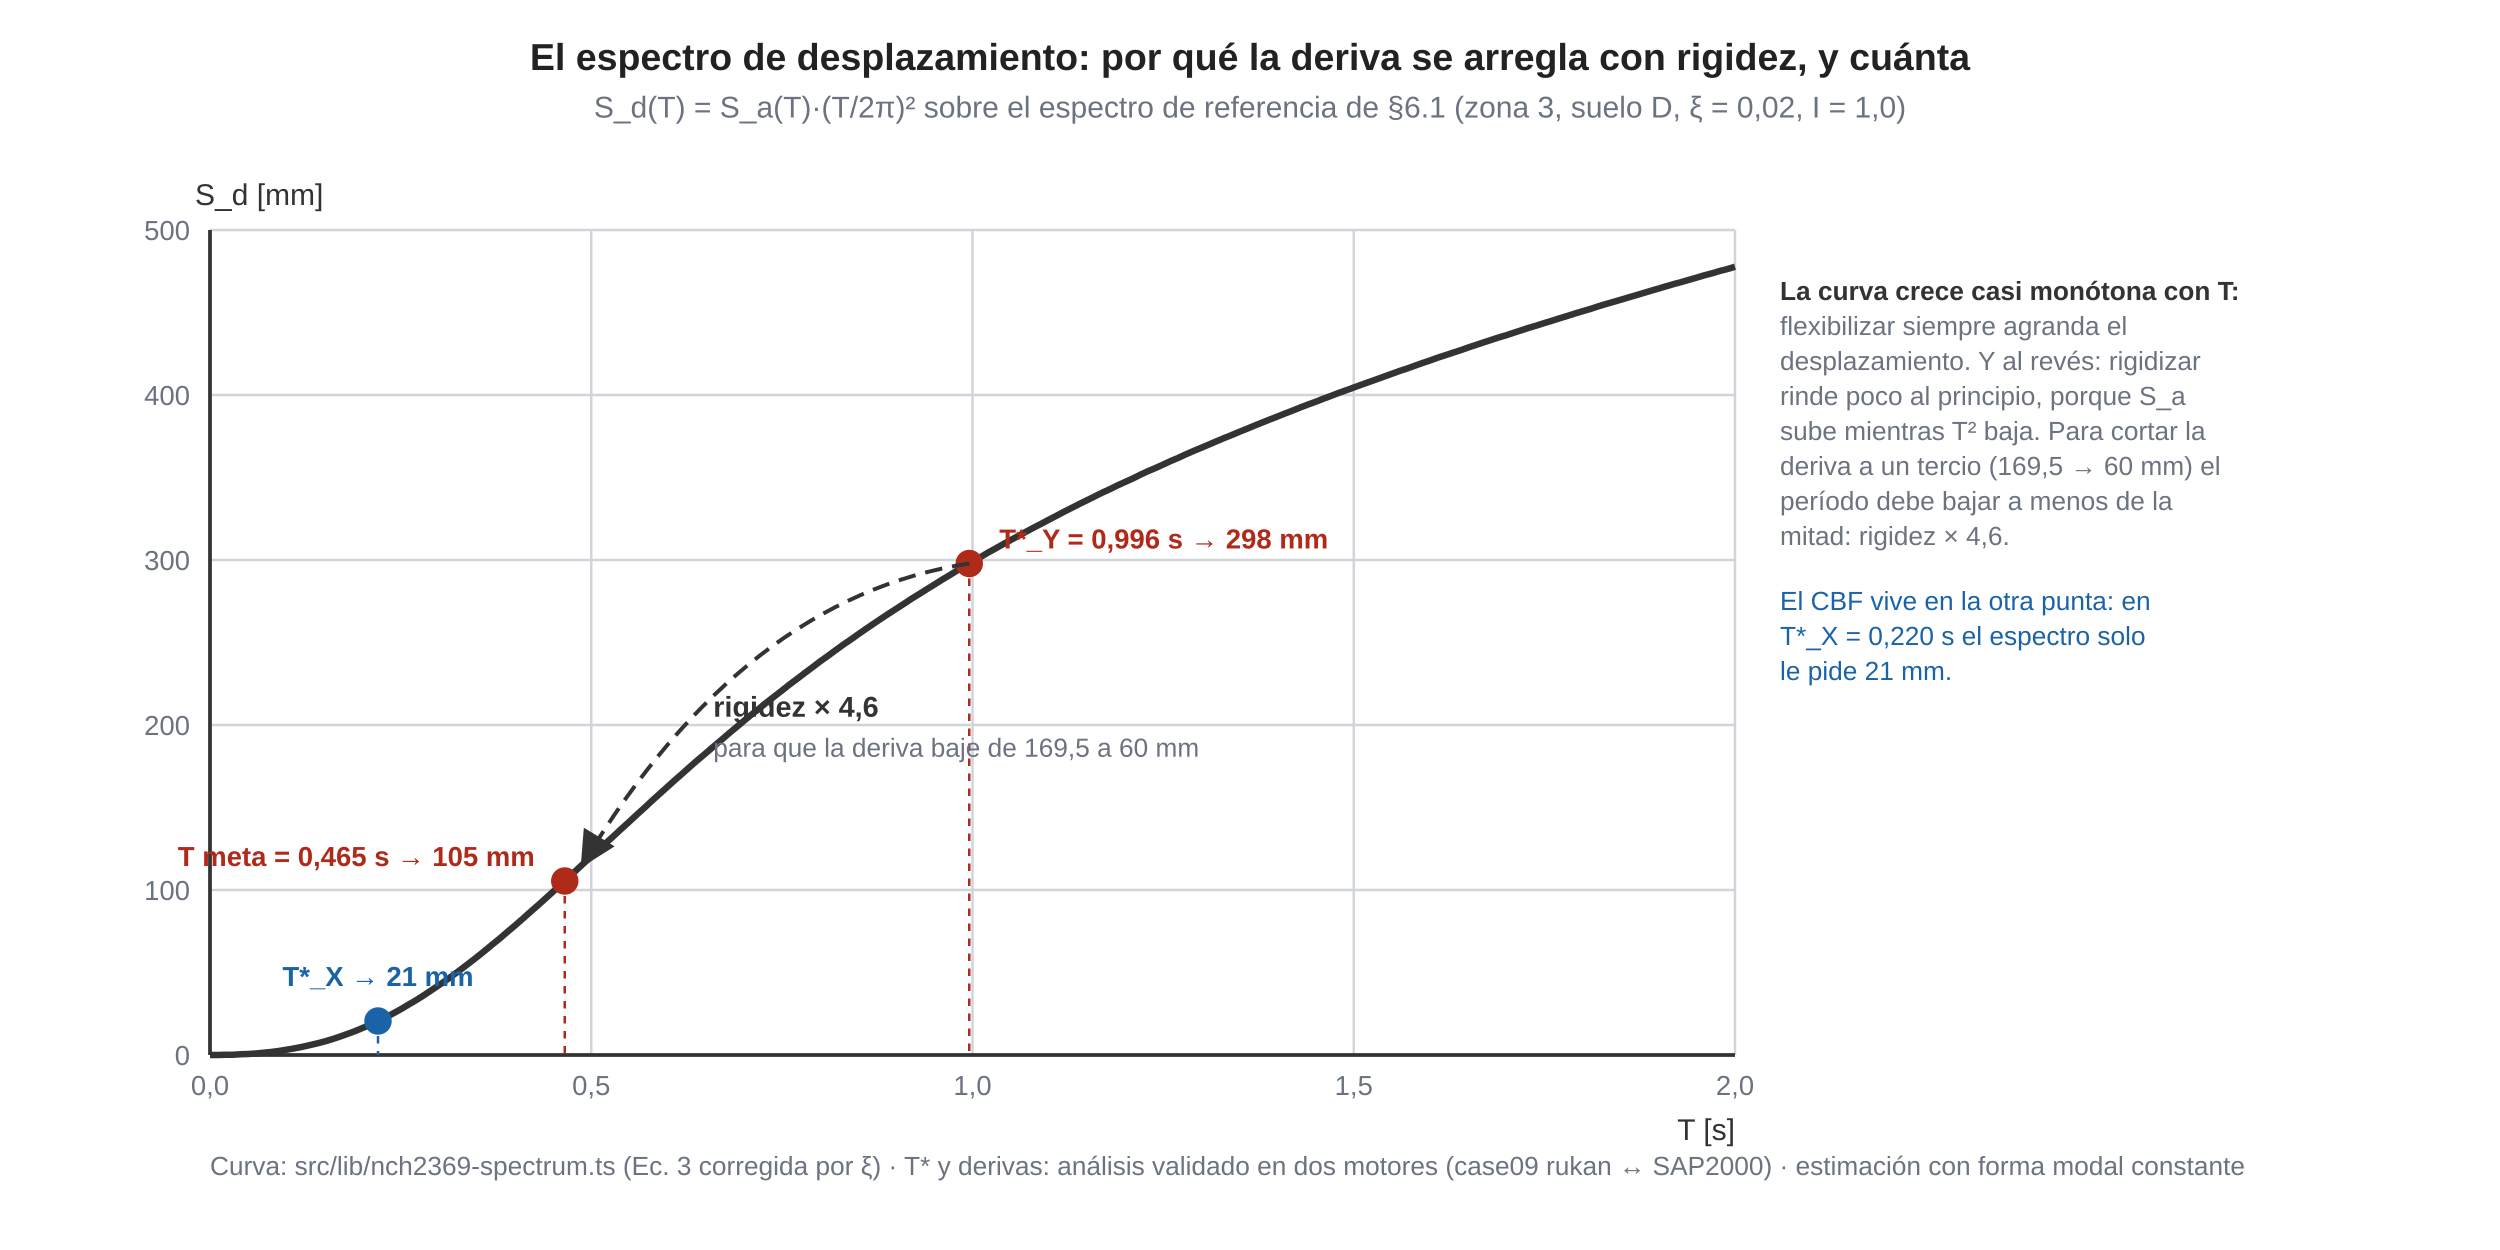
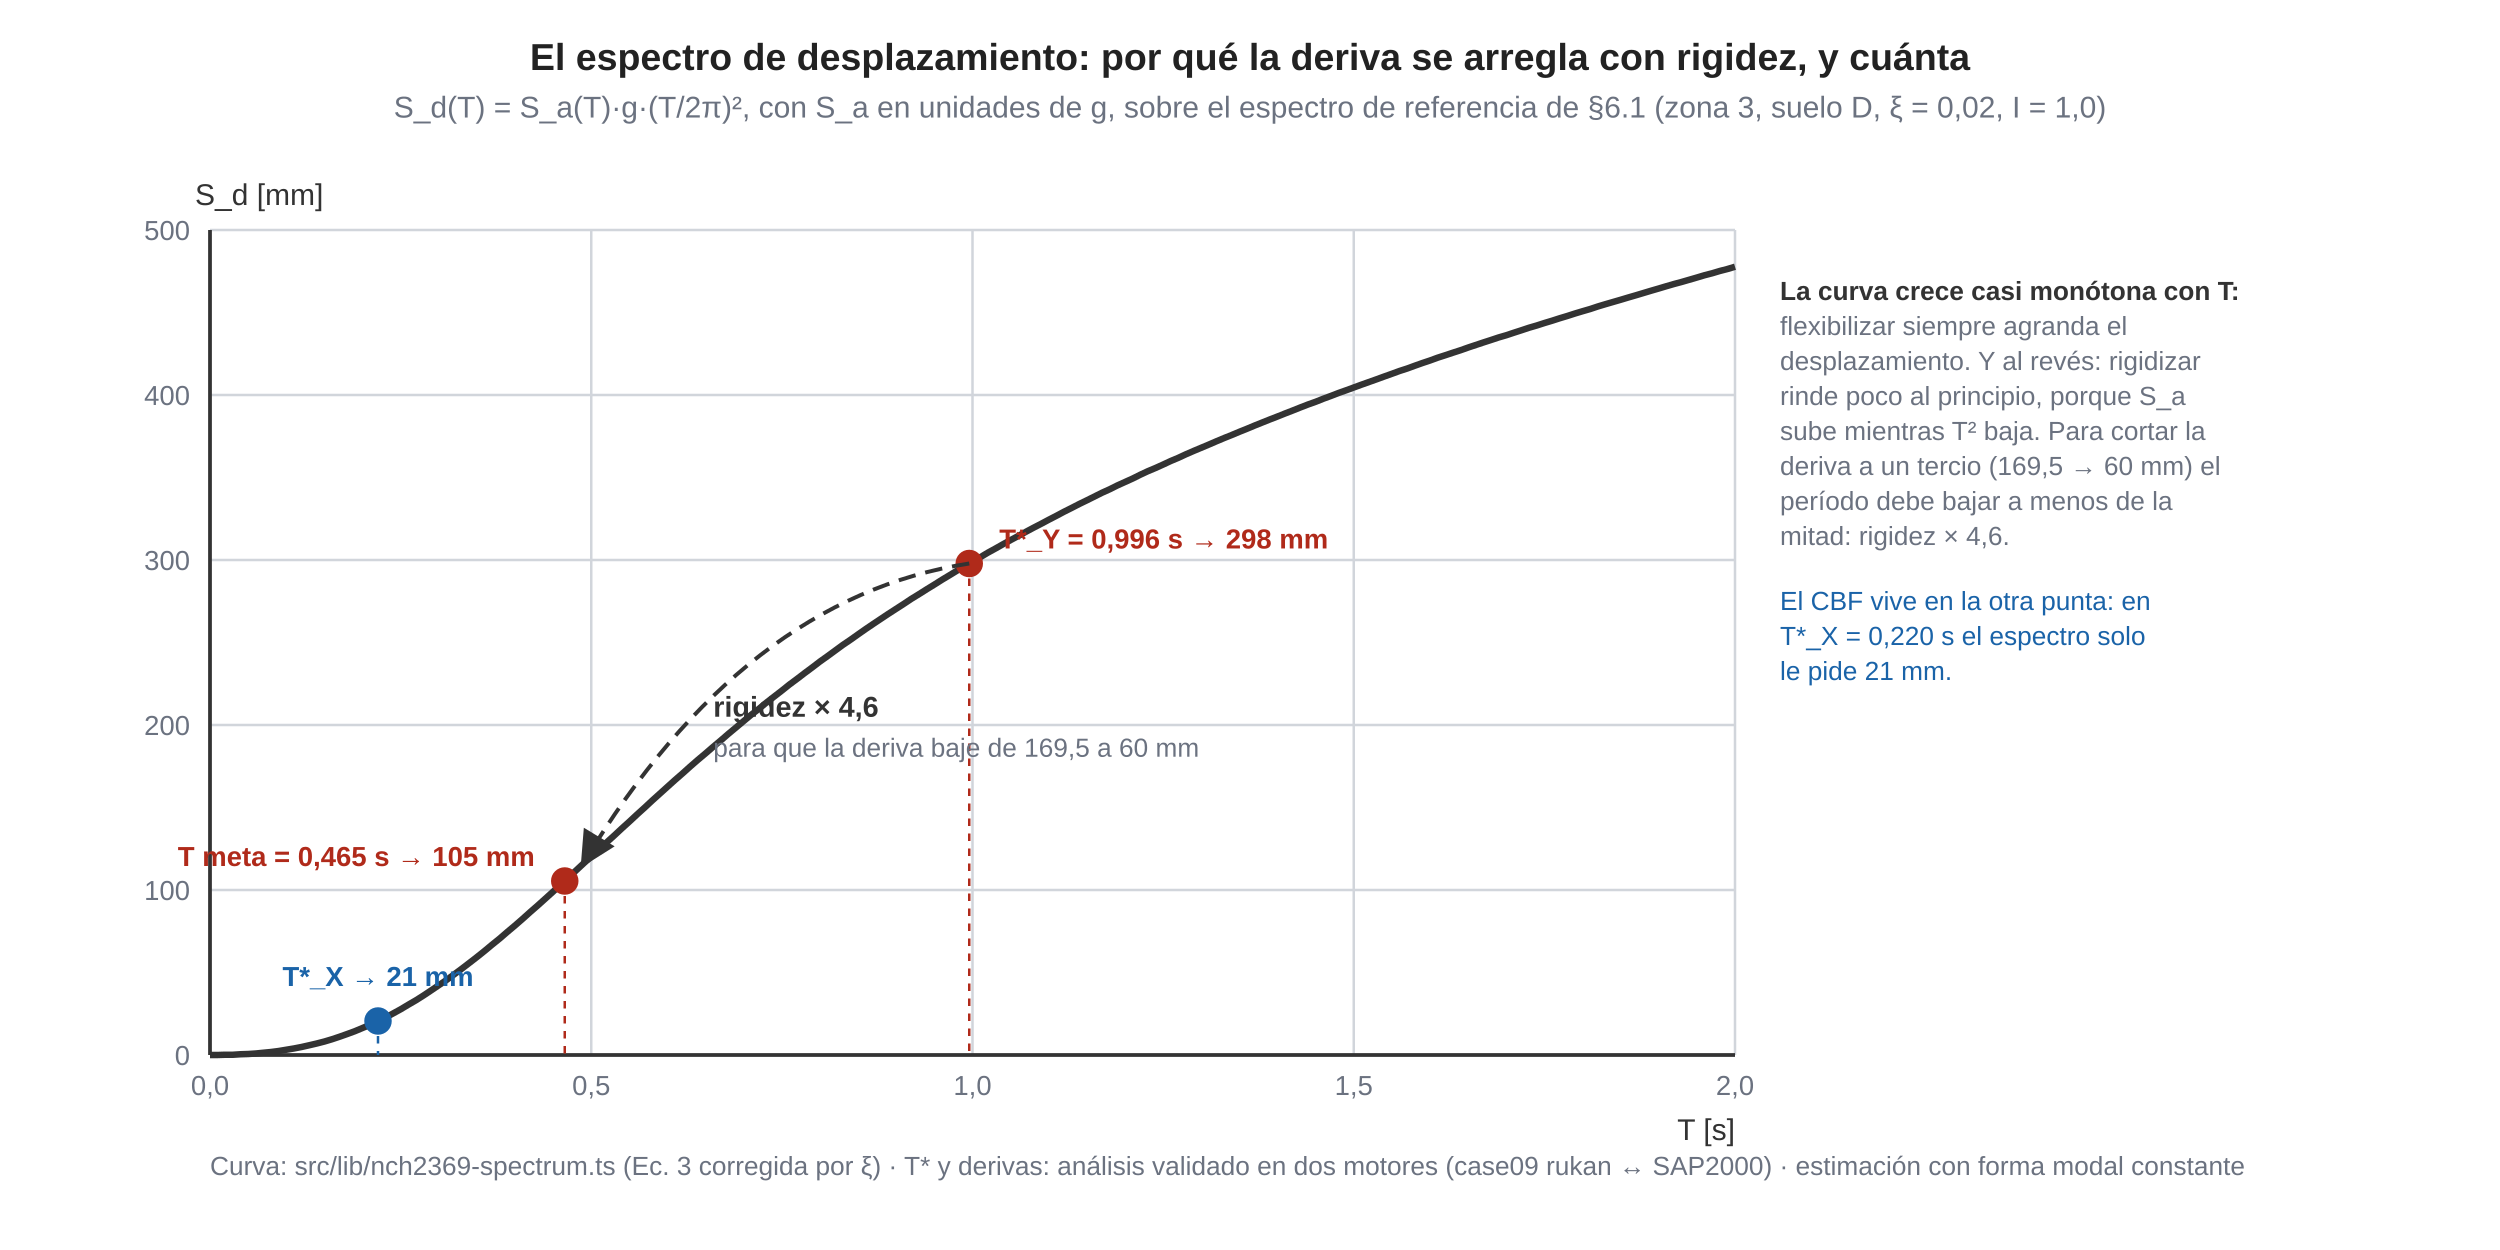
<svg xmlns="http://www.w3.org/2000/svg" viewBox="0 0 1000 500" font-family="Segoe UI, Arial, sans-serif">
  <defs>
    <marker id="pta" markerWidth="9" markerHeight="9" refX="7" refY="4.5" orient="auto">
      <path d="M0,0 L9,4.5 L0,9 z" fill="#333" />
    </marker>
  </defs>
  <rect width="1000" height="500" fill="#ffffff" />
  <text x="500" y="28" font-size="15" text-anchor="middle" fill="#222" font-weight="bold">El espectro de desplazamiento: por qué la deriva se arregla con rigidez, y cuánta</text>
-   <text x="500" y="47" font-size="12" text-anchor="middle" fill="#6b7280">S_d(T) = S_a(T)·(T/2π)² sobre el espectro de referencia de §6.1 (zona 3, suelo D, ξ = 0,02, I = 1,0)</text>
+   <text x="500" y="47" font-size="12" text-anchor="middle" fill="#6b7280">S_d(T) = S_a(T)·g·(T/2π)², con S_a en unidades de g, sobre el espectro de referencia de §6.1 (zona 3, suelo D, ξ = 0,02, I = 1,0)</text>
  <line x1="84.0" y1="92" x2="84.0" y2="422" stroke="#d1d5db" stroke-width="1" />
  <text x="84.0" y="438" font-size="11" fill="#6b7280" text-anchor="middle">0,0</text>
  <line x1="236.5" y1="92" x2="236.5" y2="422" stroke="#d1d5db" stroke-width="1" />
  <text x="236.5" y="438" font-size="11" fill="#6b7280" text-anchor="middle">0,5</text>
  <line x1="389.0" y1="92" x2="389.0" y2="422" stroke="#d1d5db" stroke-width="1" />
  <text x="389.0" y="438" font-size="11" fill="#6b7280" text-anchor="middle">1,0</text>
  <line x1="541.5" y1="92" x2="541.5" y2="422" stroke="#d1d5db" stroke-width="1" />
  <text x="541.5" y="438" font-size="11" fill="#6b7280" text-anchor="middle">1,5</text>
  <line x1="694.0" y1="92" x2="694.0" y2="422" stroke="#d1d5db" stroke-width="1" />
  <text x="694.0" y="438" font-size="11" fill="#6b7280" text-anchor="middle">2,0</text>
  <line x1="84" y1="422.0" x2="694" y2="422.0" stroke="#d1d5db" stroke-width="1" />
  <text x="76" y="426.0" font-size="11" fill="#6b7280" text-anchor="end">0</text>
  <line x1="84" y1="356.0" x2="694" y2="356.0" stroke="#d1d5db" stroke-width="1" />
  <text x="76" y="360.0" font-size="11" fill="#6b7280" text-anchor="end">100</text>
  <line x1="84" y1="290.0" x2="694" y2="290.0" stroke="#d1d5db" stroke-width="1" />
  <text x="76" y="294.0" font-size="11" fill="#6b7280" text-anchor="end">200</text>
  <line x1="84" y1="224.0" x2="694" y2="224.0" stroke="#d1d5db" stroke-width="1" />
  <text x="76" y="228.0" font-size="11" fill="#6b7280" text-anchor="end">300</text>
  <line x1="84" y1="158.0" x2="694" y2="158.0" stroke="#d1d5db" stroke-width="1" />
  <text x="76" y="162.0" font-size="11" fill="#6b7280" text-anchor="end">400</text>
  <line x1="84" y1="92.0" x2="694" y2="92.0" stroke="#d1d5db" stroke-width="1" />
  <text x="76" y="96.0" font-size="11" fill="#6b7280" text-anchor="end">500</text>
  <line x1="84" y1="422" x2="694" y2="422" stroke="#333" stroke-width="1.5" />
  <line x1="84" y1="92" x2="84" y2="422" stroke="#333" stroke-width="1.5" />
  <text x="694" y="456" font-size="12" fill="#333" text-anchor="end">T [s]</text>
  <text x="78" y="82" font-size="12" fill="#333">S_d [mm]</text>
  <polyline points="84.0,422.0 87.0,422.0 90.1,421.9 93.2,421.9 96.2,421.7 99.3,421.6 102.3,421.4 105.3,421.1 108.4,420.8 111.5,420.4 114.5,419.9 117.5,419.4 120.6,418.8 123.7,418.1 126.7,417.4 129.8,416.6 132.8,415.7 135.8,414.7 138.9,413.6 141.9,412.5 145.0,411.2 148.1,409.9 151.1,408.5 154.2,407.0 157.2,405.4 160.3,403.7 163.3,401.9 166.4,400.1 169.4,398.2 172.4,396.2 175.5,394.1 178.6,392.0 181.6,389.8 184.7,387.5 187.7,385.2 190.8,382.8 193.8,380.4 196.8,377.9 199.9,375.4 202.9,372.8 206.0,370.2 209.1,367.5 212.1,364.8 215.2,362.1 218.2,359.4 221.3,356.6 224.3,353.8 227.3,351.1 230.4,348.2 233.4,345.4 236.5,342.6 239.6,339.8 242.6,337.0 245.7,334.2 248.7,331.4 251.8,328.6 254.8,325.8 257.9,323.0 260.9,320.2 263.9,317.5 267.0,314.7 270.0,312.0 273.1,309.3 276.1,306.6 279.2,303.9 282.3,301.3 285.3,298.7 288.4,296.1 291.4,293.5 294.4,291.0 297.5,288.4 300.5,285.9 303.6,283.5 306.6,281.0 309.7,278.6 312.8,276.2 315.8,273.8 318.9,271.5 321.9,269.2 325.0,266.9 328.0,264.6 331.1,262.4 334.1,260.2 337.1,258.0 340.2,255.9 343.3,253.7 346.3,251.6 349.4,249.5 352.4,247.5 355.4,245.5 358.5,243.5 361.6,241.5 364.6,239.5 367.7,237.6 370.7,235.7 373.8,233.8 376.8,231.9 379.8,230.1 382.9,228.2 385.9,226.4 389.0,224.6 392.1,222.9 395.1,221.1 398.2,219.4 401.2,217.7 404.3,216.0 407.3,214.4 410.4,212.7 413.4,211.1 416.5,209.5 419.5,207.9 422.6,206.3 425.6,204.7 428.6,203.2 431.7,201.6 434.8,200.1 437.8,198.6 440.8,197.1 443.9,195.7 446.9,194.2 450.0,192.8 453.1,191.4 456.1,189.9 459.1,188.5 462.2,187.2 465.3,185.8 468.3,184.4 471.4,183.1 474.4,181.7 477.4,180.4 480.5,179.1 483.6,177.8 486.6,176.5 489.7,175.2 492.7,174.0 495.8,172.7 498.8,171.5 501.9,170.2 504.9,169.0 507.9,167.8 511.0,166.6 514.0,165.4 517.1,164.2 520.1,163.0 523.2,161.8 526.3,160.7 529.3,159.5 532.3,158.4 535.4,157.2 538.5,156.1 541.5,155.0 544.5,153.9 547.6,152.8 550.7,151.7 553.7,150.6 556.8,149.5 559.8,148.4 562.9,147.4 565.9,146.3 569.0,145.2 572.0,144.2 575.0,143.1 578.1,142.1 581.1,141.1 584.2,140.1 587.3,139.0 590.3,138.0 593.3,137.0 596.4,136.0 599.4,135.0 602.5,134.1 605.5,133.1 608.6,132.1 611.6,131.1 614.7,130.2 617.8,129.2 620.8,128.3 623.9,127.3 626.9,126.4 630.0,125.4 633.0,124.5 636.1,123.6 639.1,122.6 642.1,121.7 645.2,120.8 648.3,119.9 651.3,119.0 654.4,118.1 657.4,117.2 660.4,116.3 663.5,115.4 666.5,114.5 669.6,113.6 672.6,112.8 675.7,111.9 678.8,111.0 681.8,110.1 684.9,109.3 687.9,108.4 691.0,107.6 694.0,106.7" fill="none" stroke="#333" stroke-width="2.6" />
  <circle cx="387.7" cy="225.4" r="5.5" fill="#b02a1a" />
  <line x1="387.7" y1="225.4" x2="387.7" y2="422" stroke="#b02a1a" stroke-width="1" stroke-dasharray="3 3" />
  <text x="399.7" y="219.4" font-size="11" fill="#b02a1a" text-anchor="start" font-weight="bold">T*_Y = 0,996 s → 298 mm</text>
  <circle cx="225.9" cy="352.4" r="5.5" fill="#b02a1a" />
  <line x1="225.9" y1="352.4" x2="225.9" y2="422" stroke="#b02a1a" stroke-width="1" stroke-dasharray="3 3" />
  <text x="213.9" y="346.4" font-size="11" fill="#b02a1a" text-anchor="end" font-weight="bold">T meta = 0,465 s → 105 mm</text>
  <circle cx="151.2" cy="408.4" r="5.5" fill="#1a63a8" />
  <line x1="151.2" y1="408.4" x2="151.2" y2="422" stroke="#1a63a8" stroke-width="1" stroke-dasharray="3 3" />
  <text x="151.2" y="394.4" font-size="11" fill="#1a63a8" text-anchor="middle" font-weight="bold">T*_X → 21 mm</text>
  <path d="M 387.7 225.4 Q 297.5 239.2 233.9 344.4" fill="none" stroke="#333" stroke-width="1.6" stroke-dasharray="7 4" marker-end="url(#pta)" />
  <text x="285.3" y="286.7" font-size="11.5" fill="#333" font-weight="bold">rigidez × 4,6</text>
  <text x="285.3" y="302.7" font-size="10.5" fill="#6b7280">para que la deriva baje de 169,5 a 60 mm</text>
  <text x="712" y="120" font-size="10.5" fill="#333" font-weight="bold">La curva crece casi monótona con T:</text>
  <text x="712" y="134" font-size="10.5" fill="#6b7280">flexibilizar siempre agranda el</text>
  <text x="712" y="148" font-size="10.5" fill="#6b7280">desplazamiento. Y al revés: rigidizar</text>
  <text x="712" y="162" font-size="10.5" fill="#6b7280">rinde poco al principio, porque S_a</text>
  <text x="712" y="176" font-size="10.5" fill="#6b7280">sube mientras T² baja. Para cortar la</text>
  <text x="712" y="190" font-size="10.5" fill="#6b7280">deriva a un tercio (169,5 → 60 mm) el</text>
  <text x="712" y="204" font-size="10.5" fill="#6b7280">período debe bajar a menos de la</text>
  <text x="712" y="218" font-size="10.5" fill="#6b7280">mitad: rigidez × 4,6.</text>
  <text x="712" y="244" font-size="10.5" fill="#1a63a8">El CBF vive en la otra punta: en</text>
  <text x="712" y="258" font-size="10.5" fill="#1a63a8">T*_X = 0,220 s el espectro solo</text>
  <text x="712" y="272" font-size="10.5" fill="#1a63a8">le pide 21 mm.</text>
  <text x="84" y="470" font-size="10.5" fill="#6b7280">Curva: src/lib/nch2369-spectrum.ts (Ec. 3 corregida por ξ) · T* y derivas: análisis validado en dos motores (case09 rukan ↔ SAP2000) · estimación con forma modal constante</text>
</svg>
